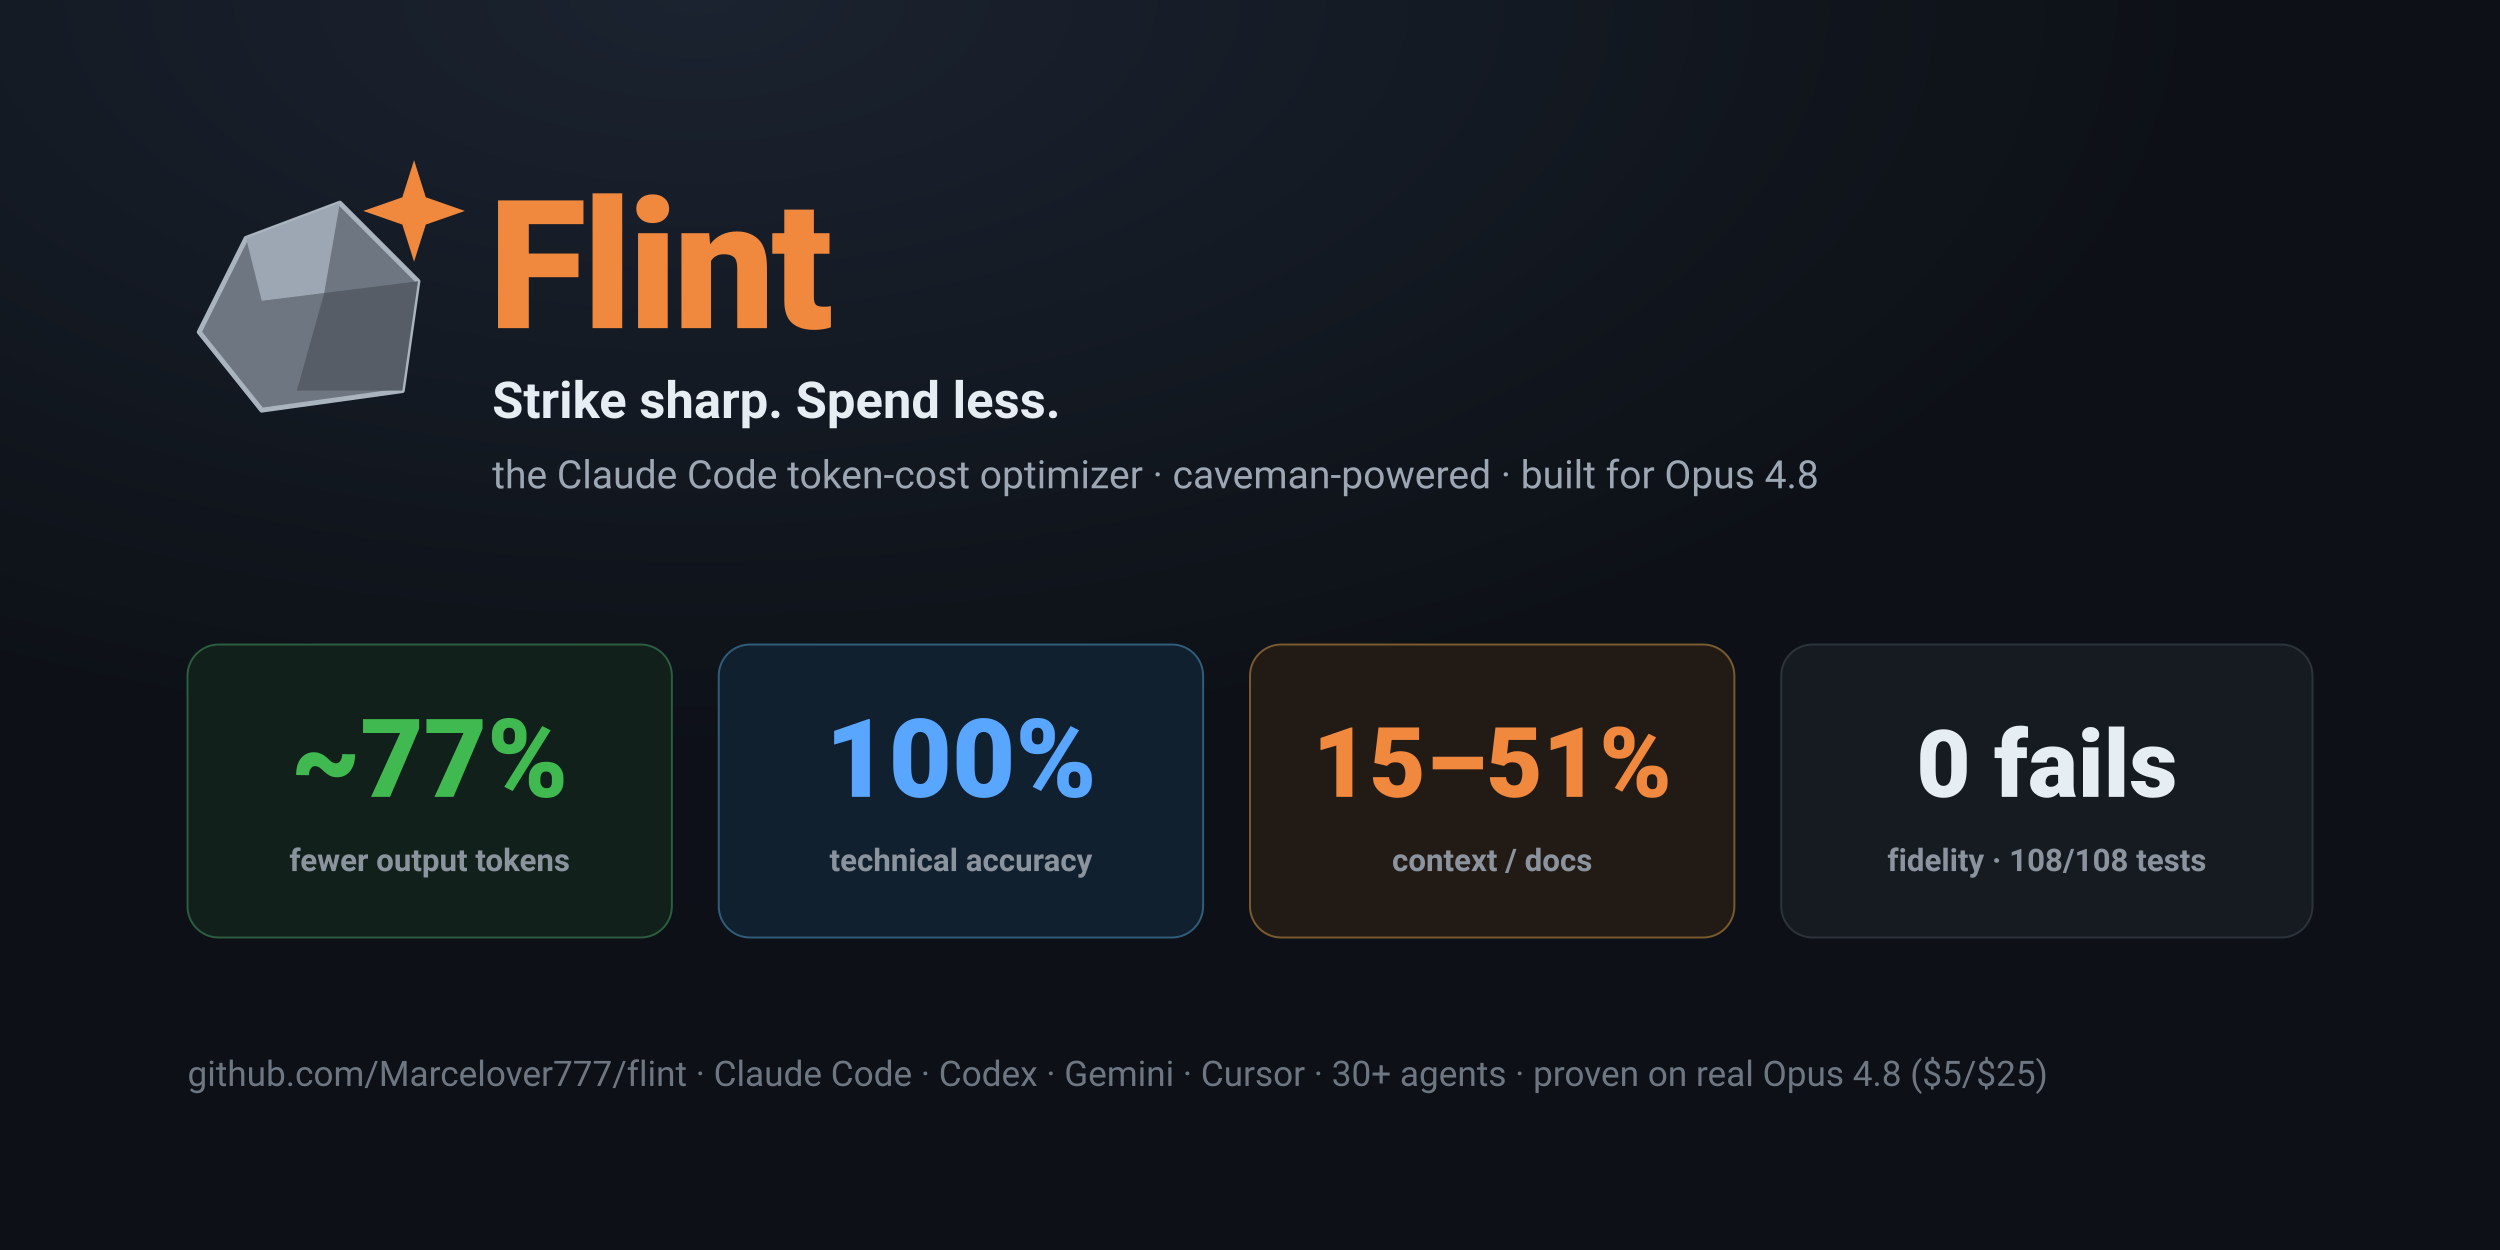
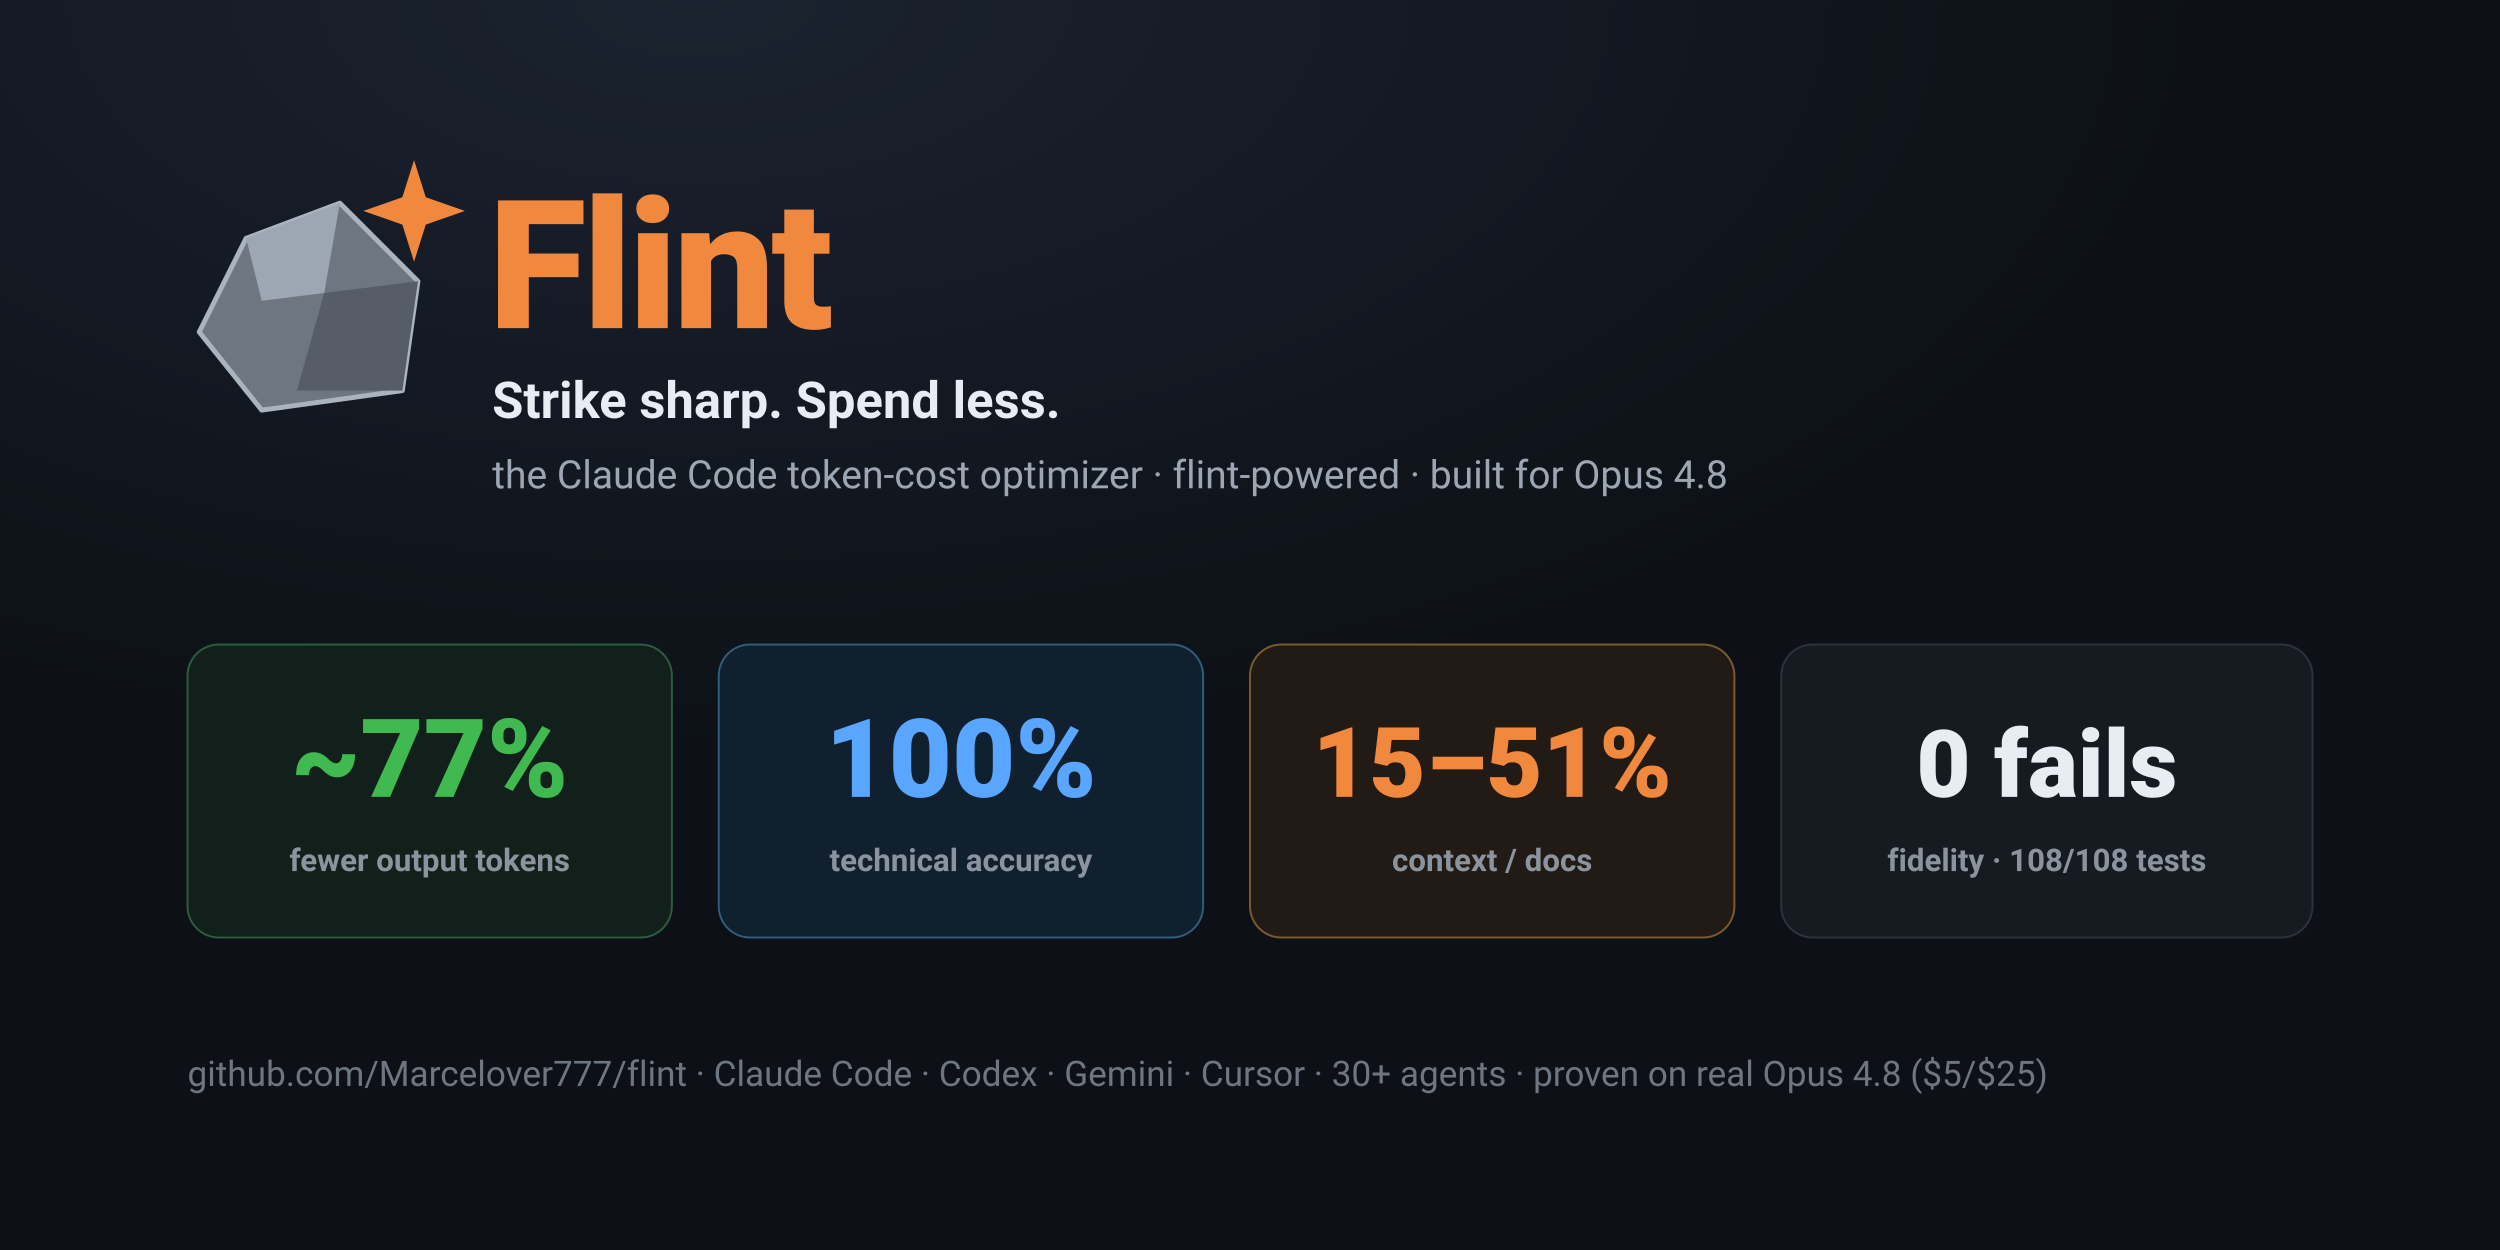
<svg xmlns="http://www.w3.org/2000/svg" viewBox="0 0 1280 640" font-family="'Segoe UI',Roboto,Helvetica,Arial,sans-serif">
  <defs>
    <radialGradient id="bg" cx="28%" cy="0%" r="100%">
      <stop offset="0%" stop-color="#1b2330" />
      <stop offset="60%" stop-color="#0d1117" />
    </radialGradient>
  </defs>
  <rect width="1280" height="640" fill="url(#bg)" />
  <g transform="translate(96,92)">
    <polygon points="6,78 30,30 78,12 118,52 110,108 38,118" fill="#6e7681" stroke="#aab4bf" stroke-width="2.5" stroke-linejoin="round" />
    <polygon points="30,30 78,12 70,58 38,62" fill="#9da7b3" />
    <polygon points="70,58 118,52 110,108 56,108" fill="#565d66" />
    <g transform="translate(116,16)" fill="#f0883e">
      <polygon points="0,-26 6,-7 26,0 6,7 0,26 -6,7 -26,0 -6,-7" />
    </g>
  </g>
  <text x="250" y="168" fill="#f0883e" font-size="92" font-weight="800" letter-spacing="-2">Flint</text>
  <text x="252" y="214" fill="#e6edf3" font-size="26" font-weight="700">Strike sharp. Spend less.</text>
-   <text x="252" y="250" fill="#9da7b3" font-size="20">the Claude Code token-cost optimizer · caveman-powered · built for Opus 4.8</text>
+   <text x="252" y="250" fill="#9da7b3" font-size="20">the Claude Code token-cost optimizer · flint-powered · built for Opus 4.8</text>
  <g font-weight="800">
    <rect x="96" y="330" width="248" height="150" rx="16" fill="#11201a" stroke="#2c5d40" />
    <text x="220" y="408" fill="#3fb950" font-size="56" text-anchor="middle">~77%</text>
    <text x="220" y="446" fill="#8b949e" font-size="16" font-weight="600" text-anchor="middle">fewer output tokens</text>
    <rect x="368" y="330" width="248" height="150" rx="16" fill="#11202e" stroke="#2f5d7a" />
    <text x="492" y="408" fill="#58a6ff" font-size="56" text-anchor="middle">100%</text>
    <text x="492" y="446" fill="#8b949e" font-size="16" font-weight="600" text-anchor="middle">technical accuracy</text>
    <rect x="640" y="330" width="248" height="150" rx="16" fill="#221a14" stroke="#7a5a2f" />
    <text x="764" y="408" fill="#f0883e" font-size="50" text-anchor="middle">15–51%</text>
    <text x="764" y="446" fill="#8b949e" font-size="16" font-weight="600" text-anchor="middle">context / docs</text>
    <rect x="912" y="330" width="272" height="150" rx="16" fill="#161b22" stroke="#2d333b" />
    <text x="1048" y="408" fill="#e6edf3" font-size="48" text-anchor="middle">0 fails</text>
    <text x="1048" y="446" fill="#8b949e" font-size="16" font-weight="600" text-anchor="middle">fidelity · 108/108 tests</text>
  </g>
  <text x="96" y="556" fill="#6e7681" font-size="18">github.com/Marcelover777/flint  ·  Claude Code · Codex · Gemini · Cursor · 30+ agents  ·  proven on real Opus 4.8 ($5/$25)</text>
</svg>
